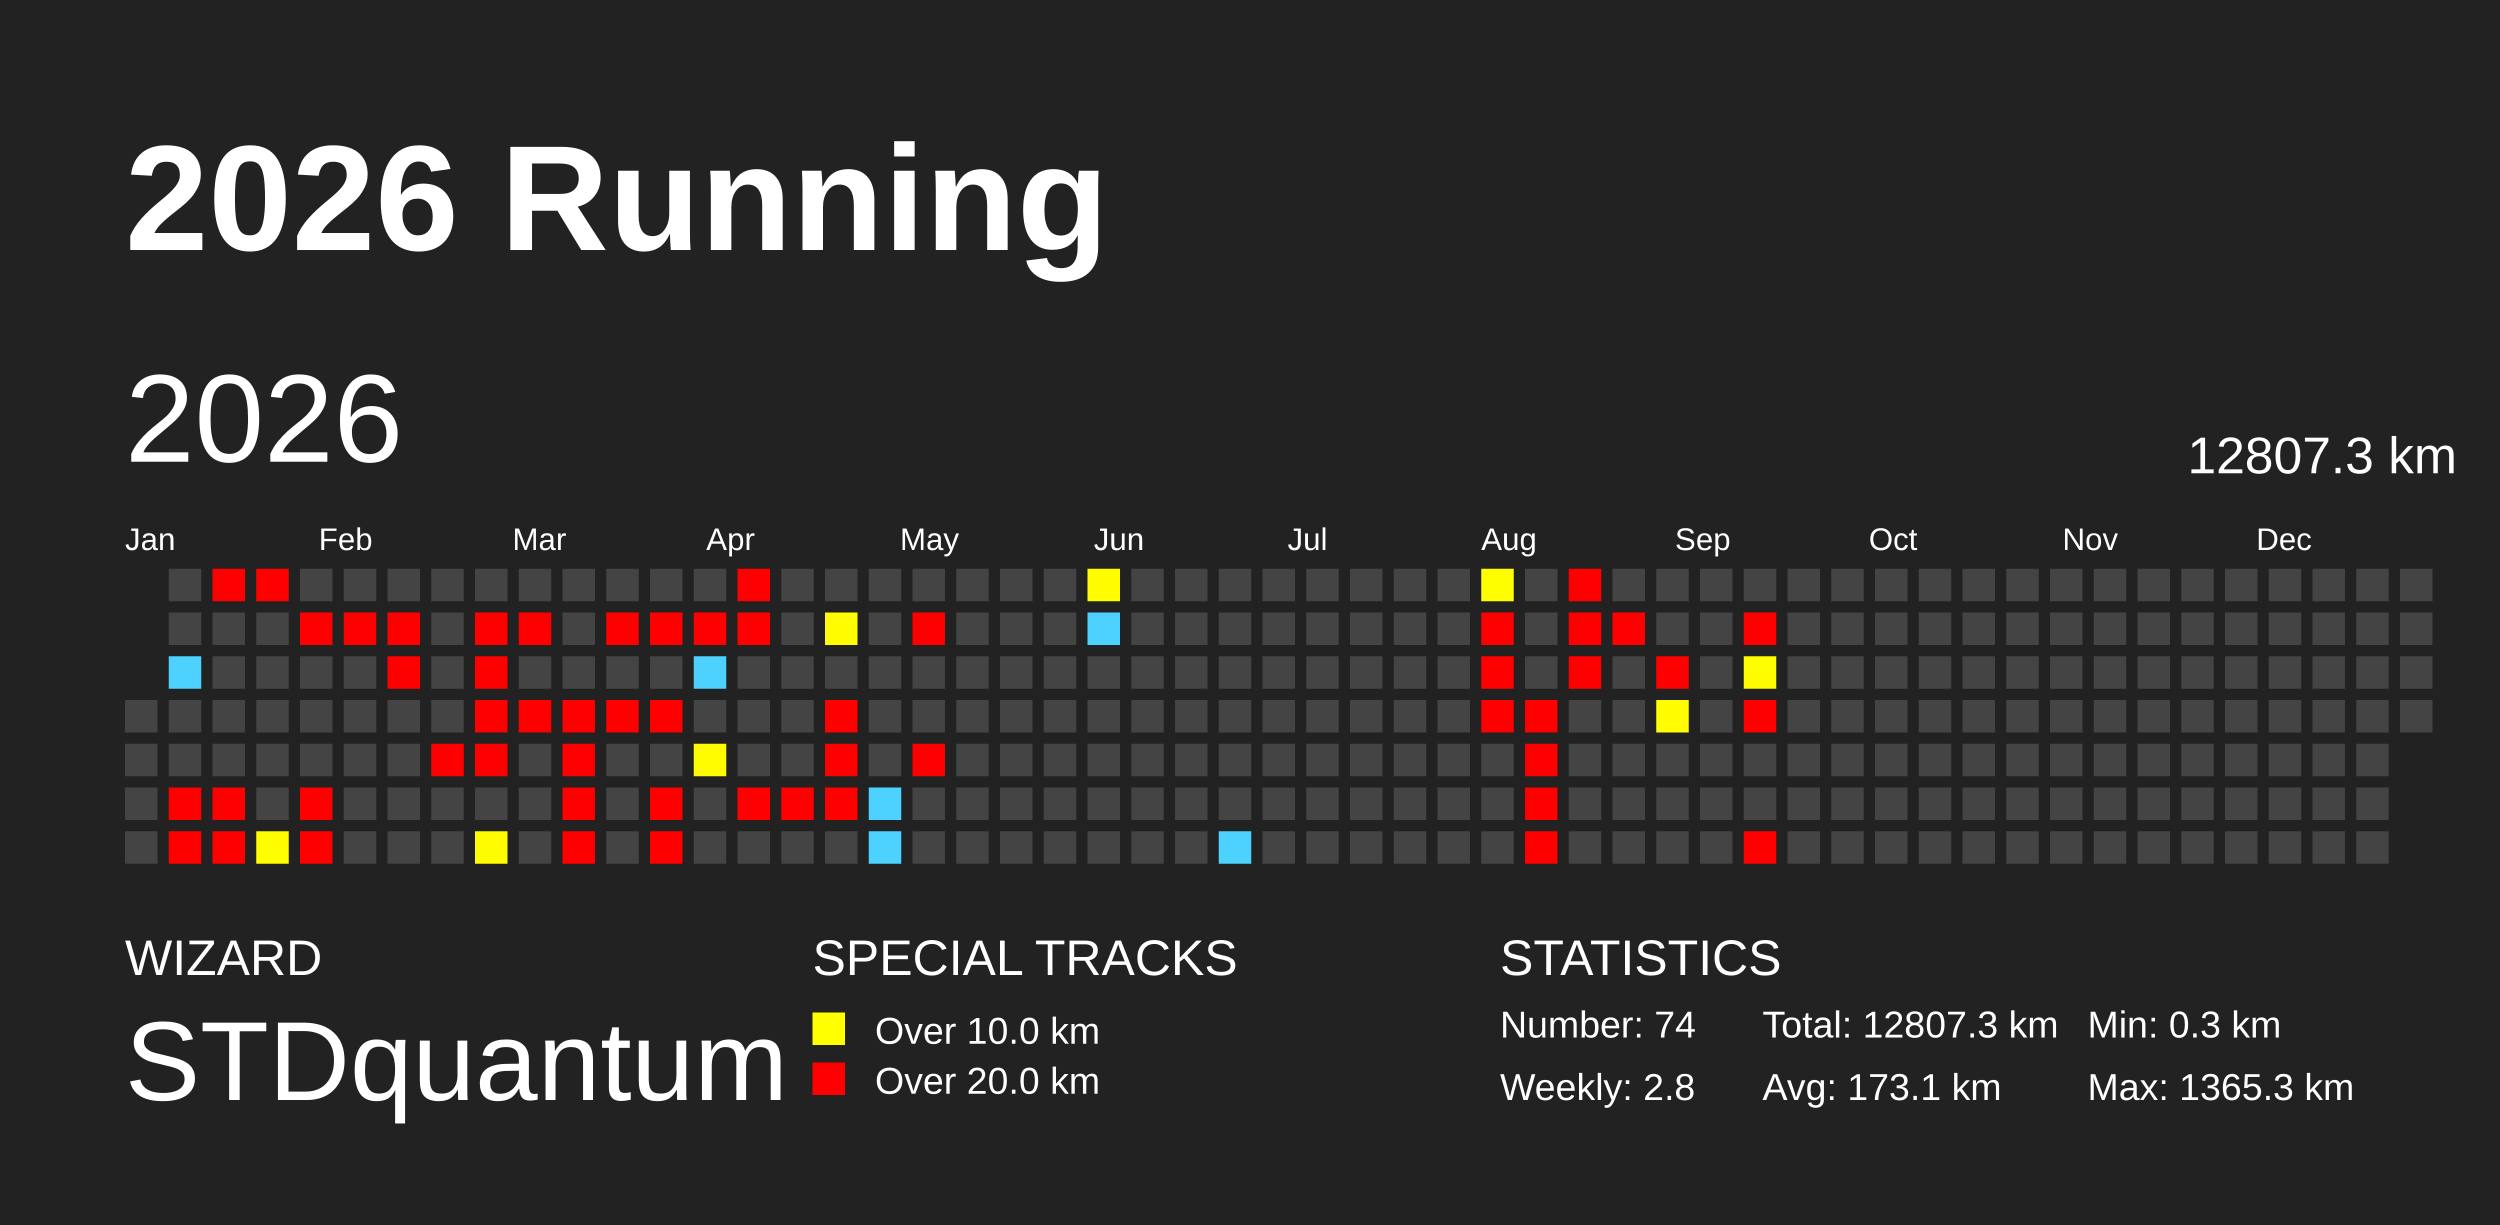
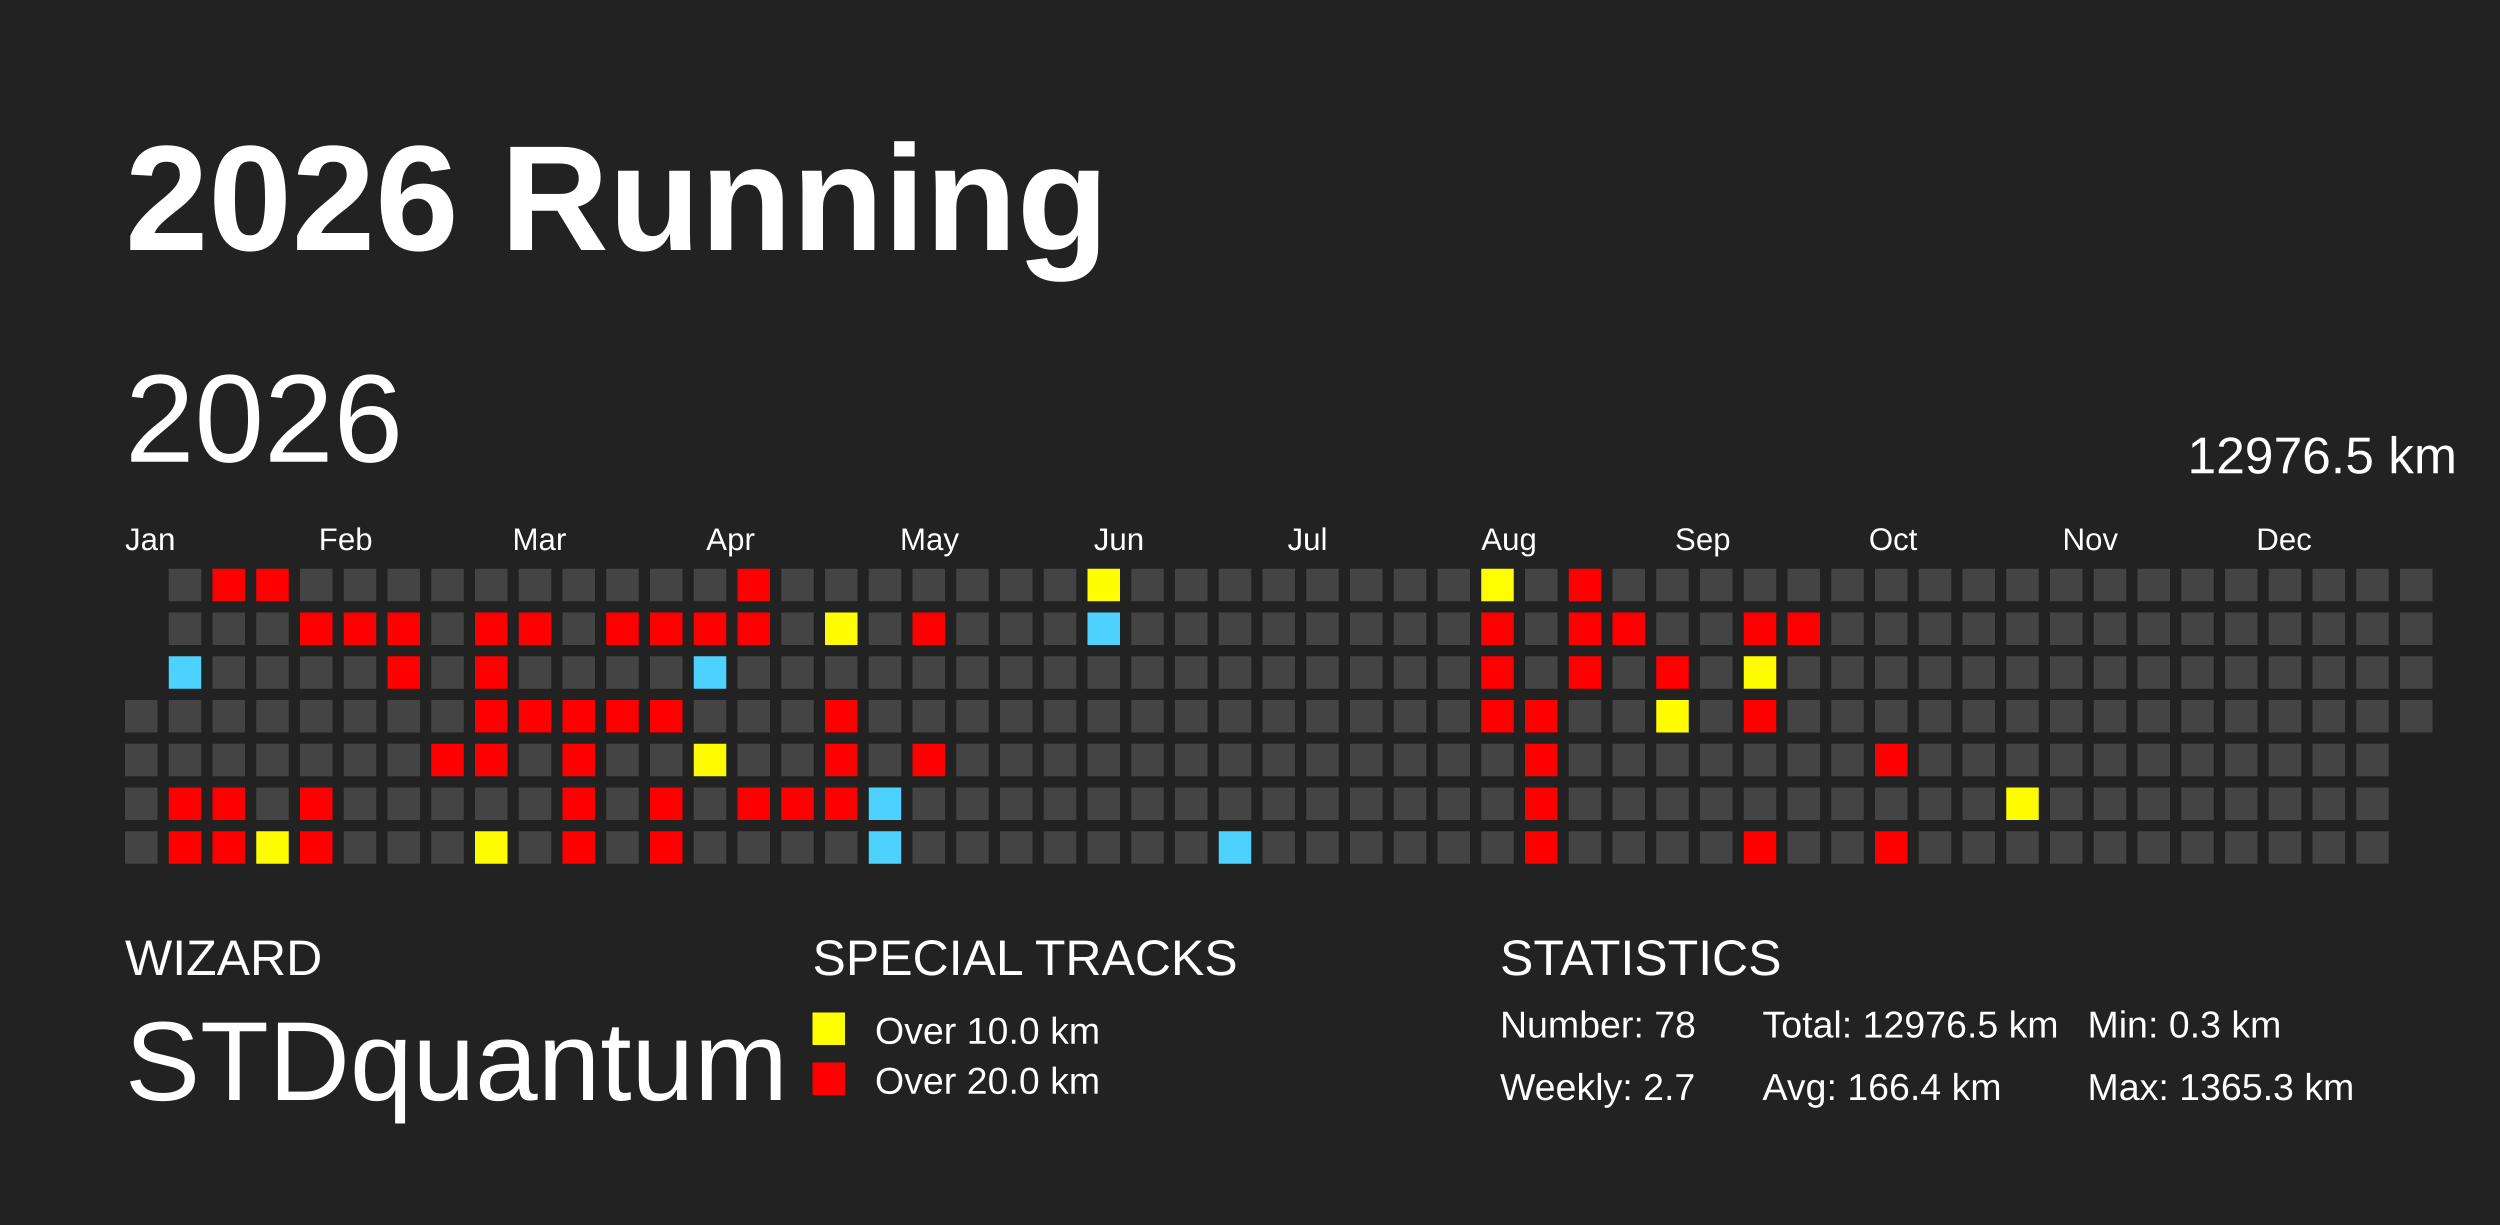
<svg xmlns="http://www.w3.org/2000/svg" baseProfile="full" height="98mm" version="1.1" viewBox="0,0,200,98" width="200mm">
  <defs />
  <rect fill="#222222" height="98" width="200" x="0" y="0" />
  <text fill="#FFFFFF" style="font-size:12px; font-family:Arial; font-weight:bold;" x="10" y="20">2026 Running</text>
  <text fill="#FFFFFF" style="font-size:4px; font-family:Arial" x="10" y="78">WIZARD</text>
  <text fill="#FFFFFF" style="font-size:9px; font-family:Arial" x="10" y="88">STDquantum</text>
  <text fill="#FFFFFF" style="font-size:4px; font-family:Arial" x="65" y="78">SPECIAL TRACKS</text>
  <rect fill="yellow" height="2.6" width="2.6" x="65" y="81" />
  <text fill="#FFFFFF" style="font-size:3px; font-family:Arial" x="70" y="83.5">Over 10.0 km</text>
  <rect fill="red" height="2.6" width="2.6" x="65" y="85" />
  <text fill="#FFFFFF" style="font-size:3px; font-family:Arial" x="70" y="87.5">Over 20.0 km</text>
  <text fill="#FFFFFF" style="font-size:4px; font-family:Arial" x="120" y="78">STATISTICS</text>
-   <text fill="#FFFFFF" style="font-size:3px; font-family:Arial" x="120" y="83">Number: 74</text>
-   <text fill="#FFFFFF" style="font-size:3px; font-family:Arial" x="120" y="88">Weekly: 2.8</text>
-   <text fill="#FFFFFF" style="font-size:3px; font-family:Arial" x="141" y="83">Total: 12807.3 km</text>
-   <text fill="#FFFFFF" style="font-size:3px; font-family:Arial" x="141" y="88">Avg: 173.1 km</text>
+   <text fill="#FFFFFF" style="font-size:3px; font-family:Arial" x="120" y="83">Number: 78</text>
+   <text fill="#FFFFFF" style="font-size:3px; font-family:Arial" x="120" y="88">Weekly: 2.7</text>
+   <text fill="#FFFFFF" style="font-size:3px; font-family:Arial" x="141" y="83">Total: 12976.5 km</text>
+   <text fill="#FFFFFF" style="font-size:3px; font-family:Arial" x="141" y="88">Avg: 166.4 km</text>
  <text fill="#FFFFFF" style="font-size:3px; font-family:Arial" x="167" y="83">Min: 0.3 km</text>
  <text fill="#FFFFFF" style="font-size:3px; font-family:Arial" x="167" y="88">Max: 1365.3 km</text>
  <text dominant-baseline="hanging" fill="#FFFFFF" style="font-size:10.0px; font-family:Arial;" x="10" y="30">2026</text>
-   <text dominant-baseline="hanging" fill="#FFFFFF" style="font-size:4.125px; font-family:Arial;" x="175" y="35">12807.3 km</text>
+   <text dominant-baseline="hanging" fill="#FFFFFF" style="font-size:4.125px; font-family:Arial;" x="175" y="35">12976.5 km</text>
  <text fill="#FFFFFF" style="font-size:2.5px; font-family:Arial" x="10.0" y="44">Jan</text>
  <text fill="#FFFFFF" style="font-size:2.5px; font-family:Arial" x="25.5" y="44">Feb</text>
  <text fill="#FFFFFF" style="font-size:2.5px; font-family:Arial" x="41.0" y="44">Mar</text>
  <text fill="#FFFFFF" style="font-size:2.5px; font-family:Arial" x="56.5" y="44">Apr</text>
  <text fill="#FFFFFF" style="font-size:2.5px; font-family:Arial" x="72.0" y="44">May</text>
  <text fill="#FFFFFF" style="font-size:2.5px; font-family:Arial" x="87.5" y="44">Jun</text>
  <text fill="#FFFFFF" style="font-size:2.5px; font-family:Arial" x="103.0" y="44">Jul</text>
  <text fill="#FFFFFF" style="font-size:2.5px; font-family:Arial" x="118.5" y="44">Aug</text>
  <text fill="#FFFFFF" style="font-size:2.5px; font-family:Arial" x="134.0" y="44">Sep</text>
  <text fill="#FFFFFF" style="font-size:2.5px; font-family:Arial" x="149.5" y="44">Oct</text>
  <text fill="#FFFFFF" style="font-size:2.5px; font-family:Arial" x="165.0" y="44">Nov</text>
  <text fill="#FFFFFF" style="font-size:2.5px; font-family:Arial" x="180.5" y="44">Dec</text>
  <rect fill="#444444" height="2.6" width="2.6" x="10.0" y="56.0" />
  <rect fill="#444444" height="2.6" width="2.6" x="10.0" y="59.5" />
  <rect fill="#444444" height="2.6" width="2.6" x="10.0" y="63.0" />
  <rect fill="#444444" height="2.6" width="2.6" x="10.0" y="66.5" />
  <rect fill="#444444" height="2.6" width="2.6" x="13.5" y="45.5" />
  <rect fill="#444444" height="2.6" width="2.6" x="13.5" y="49.0" />
  <rect fill="#4dd2ff" height="2.6" width="2.6" x="13.5" y="52.5" />
  <rect fill="#444444" height="2.6" width="2.6" x="13.5" y="56.0" />
  <rect fill="#444444" height="2.6" width="2.6" x="13.5" y="59.5" />
  <rect fill="red" height="2.6" width="2.6" x="13.5" y="63.0" />
  <rect fill="red" height="2.6" width="2.6" x="13.5" y="66.5" />
  <rect fill="red" height="2.6" width="2.6" x="17.0" y="45.5" />
  <rect fill="#444444" height="2.6" width="2.6" x="17.0" y="49.0" />
  <rect fill="#444444" height="2.6" width="2.6" x="17.0" y="52.5" />
  <rect fill="#444444" height="2.6" width="2.6" x="17.0" y="56.0" />
  <rect fill="#444444" height="2.6" width="2.6" x="17.0" y="59.5" />
  <rect fill="red" height="2.6" width="2.6" x="17.0" y="63.0" />
  <rect fill="red" height="2.6" width="2.6" x="17.0" y="66.5" />
  <rect fill="red" height="2.6" width="2.6" x="20.5" y="45.5" />
  <rect fill="#444444" height="2.6" width="2.6" x="20.5" y="49.0" />
  <rect fill="#444444" height="2.6" width="2.6" x="20.5" y="52.5" />
  <rect fill="#444444" height="2.6" width="2.6" x="20.5" y="56.0" />
  <rect fill="#444444" height="2.6" width="2.6" x="20.5" y="59.5" />
  <rect fill="#444444" height="2.6" width="2.6" x="20.5" y="63.0" />
  <rect fill="#fffd00" height="2.6" width="2.6" x="20.5" y="66.5" />
  <rect fill="#444444" height="2.6" width="2.6" x="24.0" y="45.5" />
  <rect fill="red" height="2.6" width="2.6" x="24.0" y="49.0" />
  <rect fill="#444444" height="2.6" width="2.6" x="24.0" y="52.5" />
  <rect fill="#444444" height="2.6" width="2.6" x="24.0" y="56.0" />
  <rect fill="#444444" height="2.6" width="2.6" x="24.0" y="59.5" />
  <rect fill="red" height="2.6" width="2.6" x="24.0" y="63.0" />
  <rect fill="red" height="2.6" width="2.6" x="24.0" y="66.5" />
  <rect fill="#444444" height="2.6" width="2.6" x="27.5" y="45.5" />
  <rect fill="red" height="2.6" width="2.6" x="27.5" y="49.0" />
  <rect fill="#444444" height="2.6" width="2.6" x="27.5" y="52.5" />
  <rect fill="#444444" height="2.6" width="2.6" x="27.5" y="56.0" />
  <rect fill="#444444" height="2.6" width="2.6" x="27.5" y="59.5" />
  <rect fill="#444444" height="2.6" width="2.6" x="27.5" y="63.0" />
  <rect fill="#444444" height="2.6" width="2.6" x="27.5" y="66.5" />
  <rect fill="#444444" height="2.6" width="2.6" x="31.0" y="45.5" />
  <rect fill="red" height="2.6" width="2.6" x="31.0" y="49.0" />
  <rect fill="red" height="2.6" width="2.6" x="31.0" y="52.5" />
  <rect fill="#444444" height="2.6" width="2.6" x="31.0" y="56.0" />
  <rect fill="#444444" height="2.6" width="2.6" x="31.0" y="59.5" />
  <rect fill="#444444" height="2.6" width="2.6" x="31.0" y="63.0" />
  <rect fill="#444444" height="2.6" width="2.6" x="31.0" y="66.5" />
  <rect fill="#444444" height="2.6" width="2.6" x="34.5" y="45.5" />
  <rect fill="#444444" height="2.6" width="2.6" x="34.5" y="49.0" />
  <rect fill="#444444" height="2.6" width="2.6" x="34.5" y="52.5" />
  <rect fill="#444444" height="2.6" width="2.6" x="34.5" y="56.0" />
  <rect fill="red" height="2.6" width="2.6" x="34.5" y="59.5" />
  <rect fill="#444444" height="2.6" width="2.6" x="34.5" y="63.0" />
  <rect fill="#444444" height="2.6" width="2.6" x="34.5" y="66.5" />
  <rect fill="#444444" height="2.6" width="2.6" x="38.0" y="45.5" />
  <rect fill="red" height="2.6" width="2.6" x="38.0" y="49.0" />
  <rect fill="red" height="2.6" width="2.6" x="38.0" y="52.5" />
  <rect fill="red" height="2.6" width="2.6" x="38.0" y="56.0" />
  <rect fill="red" height="2.6" width="2.6" x="38.0" y="59.5" />
  <rect fill="#444444" height="2.6" width="2.6" x="38.0" y="63.0" />
  <rect fill="#fffc00" height="2.6" width="2.6" x="38.0" y="66.5" />
  <rect fill="#444444" height="2.6" width="2.6" x="41.5" y="45.5" />
  <rect fill="red" height="2.6" width="2.6" x="41.5" y="49.0" />
  <rect fill="#444444" height="2.6" width="2.6" x="41.5" y="52.5" />
  <rect fill="red" height="2.6" width="2.6" x="41.5" y="56.0" />
  <rect fill="#444444" height="2.6" width="2.6" x="41.5" y="59.5" />
  <rect fill="#444444" height="2.6" width="2.6" x="41.5" y="63.0" />
  <rect fill="#444444" height="2.6" width="2.6" x="41.5" y="66.5" />
  <rect fill="#444444" height="2.6" width="2.6" x="45.0" y="45.5" />
  <rect fill="#444444" height="2.6" width="2.6" x="45.0" y="49.0" />
  <rect fill="#444444" height="2.6" width="2.6" x="45.0" y="52.5" />
  <rect fill="red" height="2.6" width="2.6" x="45.0" y="56.0" />
  <rect fill="red" height="2.6" width="2.6" x="45.0" y="59.5" />
  <rect fill="red" height="2.6" width="2.6" x="45.0" y="63.0" />
  <rect fill="red" height="2.6" width="2.6" x="45.0" y="66.5" />
  <rect fill="#444444" height="2.6" width="2.6" x="48.5" y="45.5" />
  <rect fill="red" height="2.6" width="2.6" x="48.5" y="49.0" />
  <rect fill="#444444" height="2.6" width="2.6" x="48.5" y="52.5" />
  <rect fill="red" height="2.6" width="2.6" x="48.5" y="56.0" />
  <rect fill="#444444" height="2.6" width="2.6" x="48.5" y="59.5" />
  <rect fill="#444444" height="2.6" width="2.6" x="48.5" y="63.0" />
  <rect fill="#444444" height="2.6" width="2.6" x="48.5" y="66.5" />
  <rect fill="#444444" height="2.6" width="2.6" x="52.0" y="45.5" />
  <rect fill="red" height="2.6" width="2.6" x="52.0" y="49.0" />
  <rect fill="#444444" height="2.6" width="2.6" x="52.0" y="52.5" />
  <rect fill="red" height="2.6" width="2.6" x="52.0" y="56.0" />
  <rect fill="#444444" height="2.6" width="2.6" x="52.0" y="59.5" />
  <rect fill="red" height="2.6" width="2.6" x="52.0" y="63.0" />
  <rect fill="red" height="2.6" width="2.6" x="52.0" y="66.5" />
  <rect fill="#444444" height="2.6" width="2.6" x="55.5" y="45.5" />
  <rect fill="red" height="2.6" width="2.6" x="55.5" y="49.0" />
  <rect fill="#4dd2ff" height="2.6" width="2.6" x="55.5" y="52.5" />
  <rect fill="#444444" height="2.6" width="2.6" x="55.5" y="56.0" />
  <rect fill="#fffc00" height="2.6" width="2.6" x="55.5" y="59.5" />
  <rect fill="#444444" height="2.6" width="2.6" x="55.5" y="63.0" />
  <rect fill="#444444" height="2.6" width="2.6" x="55.5" y="66.5" />
  <rect fill="red" height="2.6" width="2.6" x="59.0" y="45.5" />
  <rect fill="red" height="2.6" width="2.6" x="59.0" y="49.0" />
  <rect fill="#444444" height="2.6" width="2.6" x="59.0" y="52.5" />
  <rect fill="#444444" height="2.6" width="2.6" x="59.0" y="56.0" />
  <rect fill="#444444" height="2.6" width="2.6" x="59.0" y="59.5" />
  <rect fill="red" height="2.6" width="2.6" x="59.0" y="63.0" />
  <rect fill="#444444" height="2.6" width="2.6" x="59.0" y="66.5" />
  <rect fill="#444444" height="2.6" width="2.6" x="62.5" y="45.5" />
  <rect fill="#444444" height="2.6" width="2.6" x="62.5" y="49.0" />
  <rect fill="#444444" height="2.6" width="2.6" x="62.5" y="52.5" />
  <rect fill="#444444" height="2.6" width="2.6" x="62.5" y="56.0" />
  <rect fill="#444444" height="2.6" width="2.6" x="62.5" y="59.5" />
  <rect fill="red" height="2.6" width="2.6" x="62.5" y="63.0" />
  <rect fill="#444444" height="2.6" width="2.6" x="62.5" y="66.5" />
  <rect fill="#444444" height="2.6" width="2.6" x="66.0" y="45.5" />
  <rect fill="#fffd00" height="2.6" width="2.6" x="66.0" y="49.0" />
  <rect fill="#444444" height="2.6" width="2.6" x="66.0" y="52.5" />
  <rect fill="red" height="2.6" width="2.6" x="66.0" y="56.0" />
  <rect fill="red" height="2.6" width="2.6" x="66.0" y="59.5" />
  <rect fill="red" height="2.6" width="2.6" x="66.0" y="63.0" />
  <rect fill="#444444" height="2.6" width="2.6" x="66.0" y="66.5" />
  <rect fill="#444444" height="2.6" width="2.6" x="69.5" y="45.5" />
  <rect fill="#444444" height="2.6" width="2.6" x="69.5" y="49.0" />
  <rect fill="#444444" height="2.6" width="2.6" x="69.5" y="52.5" />
  <rect fill="#444444" height="2.6" width="2.6" x="69.5" y="56.0" />
  <rect fill="#444444" height="2.6" width="2.6" x="69.5" y="59.5" />
  <rect fill="#4dd2ff" height="2.6" width="2.6" x="69.5" y="63.0" />
  <rect fill="#4dd2ff" height="2.6" width="2.6" x="69.5" y="66.5" />
  <rect fill="#444444" height="2.6" width="2.6" x="73.0" y="45.5" />
  <rect fill="red" height="2.6" width="2.6" x="73.0" y="49.0" />
  <rect fill="#444444" height="2.6" width="2.6" x="73.0" y="52.5" />
  <rect fill="#444444" height="2.6" width="2.6" x="73.0" y="56.0" />
  <rect fill="red" height="2.6" width="2.6" x="73.0" y="59.5" />
  <rect fill="#444444" height="2.6" width="2.6" x="73.0" y="63.0" />
  <rect fill="#444444" height="2.6" width="2.6" x="73.0" y="66.5" />
  <rect fill="#444444" height="2.6" width="2.6" x="76.5" y="45.5" />
  <rect fill="#444444" height="2.6" width="2.6" x="76.5" y="49.0" />
  <rect fill="#444444" height="2.6" width="2.6" x="76.5" y="52.5" />
  <rect fill="#444444" height="2.6" width="2.6" x="76.5" y="56.0" />
  <rect fill="#444444" height="2.6" width="2.6" x="76.5" y="59.5" />
  <rect fill="#444444" height="2.6" width="2.6" x="76.5" y="63.0" />
  <rect fill="#444444" height="2.6" width="2.6" x="76.5" y="66.5" />
  <rect fill="#444444" height="2.6" width="2.6" x="80.0" y="45.5" />
  <rect fill="#444444" height="2.6" width="2.6" x="80.0" y="49.0" />
  <rect fill="#444444" height="2.6" width="2.6" x="80.0" y="52.5" />
  <rect fill="#444444" height="2.6" width="2.6" x="80.0" y="56.0" />
  <rect fill="#444444" height="2.6" width="2.6" x="80.0" y="59.5" />
  <rect fill="#444444" height="2.6" width="2.6" x="80.0" y="63.0" />
  <rect fill="#444444" height="2.6" width="2.6" x="80.0" y="66.5" />
  <rect fill="#444444" height="2.6" width="2.6" x="83.5" y="45.5" />
  <rect fill="#444444" height="2.6" width="2.6" x="83.5" y="49.0" />
  <rect fill="#444444" height="2.6" width="2.6" x="83.5" y="52.5" />
  <rect fill="#444444" height="2.6" width="2.6" x="83.5" y="56.0" />
  <rect fill="#444444" height="2.6" width="2.6" x="83.5" y="59.5" />
  <rect fill="#444444" height="2.6" width="2.6" x="83.5" y="63.0" />
  <rect fill="#444444" height="2.6" width="2.6" x="83.5" y="66.5" />
  <rect fill="#fffd00" height="2.6" width="2.6" x="87.0" y="45.5" />
  <rect fill="#4dd2ff" height="2.6" width="2.6" x="87.0" y="49.0" />
  <rect fill="#444444" height="2.6" width="2.6" x="87.0" y="52.5" />
  <rect fill="#444444" height="2.6" width="2.6" x="87.0" y="56.0" />
  <rect fill="#444444" height="2.6" width="2.6" x="87.0" y="59.5" />
  <rect fill="#444444" height="2.6" width="2.6" x="87.0" y="63.0" />
  <rect fill="#444444" height="2.6" width="2.6" x="87.0" y="66.5" />
  <rect fill="#444444" height="2.6" width="2.6" x="90.5" y="45.5" />
  <rect fill="#444444" height="2.6" width="2.6" x="90.5" y="49.0" />
  <rect fill="#444444" height="2.6" width="2.6" x="90.5" y="52.5" />
  <rect fill="#444444" height="2.6" width="2.6" x="90.5" y="56.0" />
  <rect fill="#444444" height="2.6" width="2.6" x="90.5" y="59.5" />
  <rect fill="#444444" height="2.6" width="2.6" x="90.5" y="63.0" />
  <rect fill="#444444" height="2.6" width="2.6" x="90.5" y="66.5" />
  <rect fill="#444444" height="2.6" width="2.6" x="94.0" y="45.5" />
  <rect fill="#444444" height="2.6" width="2.6" x="94.0" y="49.0" />
  <rect fill="#444444" height="2.6" width="2.6" x="94.0" y="52.5" />
  <rect fill="#444444" height="2.6" width="2.6" x="94.0" y="56.0" />
  <rect fill="#444444" height="2.6" width="2.6" x="94.0" y="59.5" />
  <rect fill="#444444" height="2.6" width="2.6" x="94.0" y="63.0" />
  <rect fill="#444444" height="2.6" width="2.6" x="94.0" y="66.5" />
  <rect fill="#444444" height="2.6" width="2.6" x="97.5" y="45.5" />
  <rect fill="#444444" height="2.6" width="2.6" x="97.5" y="49.0" />
  <rect fill="#444444" height="2.6" width="2.6" x="97.5" y="52.5" />
  <rect fill="#444444" height="2.6" width="2.6" x="97.5" y="56.0" />
  <rect fill="#444444" height="2.6" width="2.6" x="97.5" y="59.5" />
  <rect fill="#444444" height="2.6" width="2.6" x="97.5" y="63.0" />
  <rect fill="#4dd2ff" height="2.6" width="2.6" x="97.5" y="66.5" />
  <rect fill="#444444" height="2.6" width="2.6" x="101.0" y="45.5" />
  <rect fill="#444444" height="2.6" width="2.6" x="101.0" y="49.0" />
  <rect fill="#444444" height="2.6" width="2.6" x="101.0" y="52.5" />
  <rect fill="#444444" height="2.6" width="2.6" x="101.0" y="56.0" />
  <rect fill="#444444" height="2.6" width="2.6" x="101.0" y="59.5" />
  <rect fill="#444444" height="2.6" width="2.6" x="101.0" y="63.0" />
  <rect fill="#444444" height="2.6" width="2.6" x="101.0" y="66.5" />
  <rect fill="#444444" height="2.6" width="2.6" x="104.5" y="45.5" />
  <rect fill="#444444" height="2.6" width="2.6" x="104.5" y="49.0" />
  <rect fill="#444444" height="2.6" width="2.6" x="104.5" y="52.5" />
  <rect fill="#444444" height="2.6" width="2.6" x="104.5" y="56.0" />
  <rect fill="#444444" height="2.6" width="2.6" x="104.5" y="59.5" />
  <rect fill="#444444" height="2.6" width="2.6" x="104.5" y="63.0" />
  <rect fill="#444444" height="2.6" width="2.6" x="104.5" y="66.5" />
  <rect fill="#444444" height="2.6" width="2.6" x="108.0" y="45.5" />
  <rect fill="#444444" height="2.6" width="2.6" x="108.0" y="49.0" />
  <rect fill="#444444" height="2.6" width="2.6" x="108.0" y="52.5" />
  <rect fill="#444444" height="2.6" width="2.6" x="108.0" y="56.0" />
  <rect fill="#444444" height="2.6" width="2.6" x="108.0" y="59.5" />
  <rect fill="#444444" height="2.6" width="2.6" x="108.0" y="63.0" />
  <rect fill="#444444" height="2.6" width="2.6" x="108.0" y="66.5" />
  <rect fill="#444444" height="2.6" width="2.6" x="111.5" y="45.5" />
  <rect fill="#444444" height="2.6" width="2.6" x="111.5" y="49.0" />
  <rect fill="#444444" height="2.6" width="2.6" x="111.5" y="52.5" />
  <rect fill="#444444" height="2.6" width="2.6" x="111.5" y="56.0" />
  <rect fill="#444444" height="2.6" width="2.6" x="111.5" y="59.5" />
  <rect fill="#444444" height="2.6" width="2.6" x="111.5" y="63.0" />
  <rect fill="#444444" height="2.6" width="2.6" x="111.5" y="66.5" />
  <rect fill="#444444" height="2.6" width="2.6" x="115.0" y="45.5" />
  <rect fill="#444444" height="2.6" width="2.6" x="115.0" y="49.0" />
  <rect fill="#444444" height="2.6" width="2.6" x="115.0" y="52.5" />
  <rect fill="#444444" height="2.6" width="2.6" x="115.0" y="56.0" />
  <rect fill="#444444" height="2.6" width="2.6" x="115.0" y="59.5" />
  <rect fill="#444444" height="2.6" width="2.6" x="115.0" y="63.0" />
  <rect fill="#444444" height="2.6" width="2.6" x="115.0" y="66.5" />
  <rect fill="#fffe00" height="2.6" width="2.6" x="118.5" y="45.5" />
  <rect fill="red" height="2.6" width="2.6" x="118.5" y="49.0" />
  <rect fill="red" height="2.6" width="2.6" x="118.5" y="52.5" />
  <rect fill="red" height="2.6" width="2.6" x="118.5" y="56.0" />
  <rect fill="#444444" height="2.6" width="2.6" x="118.5" y="59.5" />
  <rect fill="#444444" height="2.6" width="2.6" x="118.5" y="63.0" />
  <rect fill="#444444" height="2.6" width="2.6" x="118.5" y="66.5" />
  <rect fill="#444444" height="2.6" width="2.6" x="122.0" y="45.5" />
  <rect fill="#444444" height="2.6" width="2.6" x="122.0" y="49.0" />
  <rect fill="#444444" height="2.6" width="2.6" x="122.0" y="52.5" />
  <rect fill="red" height="2.6" width="2.6" x="122.0" y="56.0" />
  <rect fill="red" height="2.6" width="2.6" x="122.0" y="59.5" />
  <rect fill="red" height="2.6" width="2.6" x="122.0" y="63.0" />
  <rect fill="red" height="2.6" width="2.6" x="122.0" y="66.5" />
  <rect fill="red" height="2.6" width="2.6" x="125.5" y="45.5" />
  <rect fill="red" height="2.6" width="2.6" x="125.5" y="49.0" />
  <rect fill="red" height="2.6" width="2.6" x="125.5" y="52.5" />
  <rect fill="#444444" height="2.6" width="2.6" x="125.5" y="56.0" />
  <rect fill="#444444" height="2.6" width="2.6" x="125.5" y="59.5" />
  <rect fill="#444444" height="2.6" width="2.6" x="125.5" y="63.0" />
  <rect fill="#444444" height="2.6" width="2.6" x="125.5" y="66.5" />
  <rect fill="#444444" height="2.6" width="2.6" x="129.0" y="45.5" />
  <rect fill="red" height="2.6" width="2.6" x="129.0" y="49.0" />
  <rect fill="#444444" height="2.6" width="2.6" x="129.0" y="52.5" />
  <rect fill="#444444" height="2.6" width="2.6" x="129.0" y="56.0" />
  <rect fill="#444444" height="2.6" width="2.6" x="129.0" y="59.5" />
  <rect fill="#444444" height="2.6" width="2.6" x="129.0" y="63.0" />
  <rect fill="#444444" height="2.6" width="2.6" x="129.0" y="66.5" />
  <rect fill="#444444" height="2.6" width="2.6" x="132.5" y="45.5" />
  <rect fill="#444444" height="2.6" width="2.6" x="132.5" y="49.0" />
  <rect fill="red" height="2.6" width="2.6" x="132.5" y="52.5" />
  <rect fill="#fffd00" height="2.6" width="2.6" x="132.5" y="56.0" />
  <rect fill="#444444" height="2.6" width="2.6" x="132.5" y="59.5" />
  <rect fill="#444444" height="2.6" width="2.6" x="132.5" y="63.0" />
  <rect fill="#444444" height="2.6" width="2.6" x="132.5" y="66.5" />
  <rect fill="#444444" height="2.6" width="2.6" x="136.0" y="45.5" />
  <rect fill="#444444" height="2.6" width="2.6" x="136.0" y="49.0" />
  <rect fill="#444444" height="2.6" width="2.6" x="136.0" y="52.5" />
  <rect fill="#444444" height="2.6" width="2.6" x="136.0" y="56.0" />
  <rect fill="#444444" height="2.6" width="2.6" x="136.0" y="59.5" />
  <rect fill="#444444" height="2.6" width="2.6" x="136.0" y="63.0" />
  <rect fill="#444444" height="2.6" width="2.6" x="136.0" y="66.5" />
  <rect fill="#444444" height="2.6" width="2.6" x="139.5" y="45.5" />
  <rect fill="red" height="2.6" width="2.6" x="139.5" y="49.0" />
  <rect fill="#fffd00" height="2.6" width="2.6" x="139.5" y="52.5" />
  <rect fill="red" height="2.6" width="2.6" x="139.5" y="56.0" />
  <rect fill="#444444" height="2.6" width="2.6" x="139.5" y="59.5" />
  <rect fill="#444444" height="2.6" width="2.6" x="139.5" y="63.0" />
  <rect fill="red" height="2.6" width="2.6" x="139.5" y="66.5" />
  <rect fill="#444444" height="2.6" width="2.6" x="143.0" y="45.5" />
-   <rect fill="#444444" height="2.6" width="2.6" x="143.0" y="49.0" />
+   <rect fill="red" height="2.6" width="2.6" x="143.0" y="49.0" />
  <rect fill="#444444" height="2.6" width="2.6" x="143.0" y="52.5" />
  <rect fill="#444444" height="2.6" width="2.6" x="143.0" y="56.0" />
  <rect fill="#444444" height="2.6" width="2.6" x="143.0" y="59.5" />
  <rect fill="#444444" height="2.6" width="2.6" x="143.0" y="63.0" />
  <rect fill="#444444" height="2.6" width="2.6" x="143.0" y="66.5" />
  <rect fill="#444444" height="2.6" width="2.6" x="146.5" y="45.5" />
  <rect fill="#444444" height="2.6" width="2.6" x="146.5" y="49.0" />
  <rect fill="#444444" height="2.6" width="2.6" x="146.5" y="52.5" />
  <rect fill="#444444" height="2.6" width="2.6" x="146.5" y="56.0" />
  <rect fill="#444444" height="2.6" width="2.6" x="146.5" y="59.5" />
  <rect fill="#444444" height="2.6" width="2.6" x="146.5" y="63.0" />
  <rect fill="#444444" height="2.6" width="2.6" x="146.5" y="66.5" />
  <rect fill="#444444" height="2.6" width="2.6" x="150.0" y="45.5" />
  <rect fill="#444444" height="2.6" width="2.6" x="150.0" y="49.0" />
  <rect fill="#444444" height="2.6" width="2.6" x="150.0" y="52.5" />
  <rect fill="#444444" height="2.6" width="2.6" x="150.0" y="56.0" />
-   <rect fill="#444444" height="2.6" width="2.6" x="150.0" y="59.5" />
+   <rect fill="red" height="2.6" width="2.6" x="150.0" y="59.5" />
  <rect fill="#444444" height="2.6" width="2.6" x="150.0" y="63.0" />
-   <rect fill="#444444" height="2.6" width="2.6" x="150.0" y="66.5" />
+   <rect fill="red" height="2.6" width="2.6" x="150.0" y="66.5" />
  <rect fill="#444444" height="2.6" width="2.6" x="153.5" y="45.5" />
  <rect fill="#444444" height="2.6" width="2.6" x="153.5" y="49.0" />
  <rect fill="#444444" height="2.6" width="2.6" x="153.5" y="52.5" />
  <rect fill="#444444" height="2.6" width="2.6" x="153.5" y="56.0" />
  <rect fill="#444444" height="2.6" width="2.6" x="153.5" y="59.5" />
  <rect fill="#444444" height="2.6" width="2.6" x="153.5" y="63.0" />
  <rect fill="#444444" height="2.6" width="2.6" x="153.5" y="66.5" />
  <rect fill="#444444" height="2.6" width="2.6" x="157.0" y="45.5" />
  <rect fill="#444444" height="2.6" width="2.6" x="157.0" y="49.0" />
  <rect fill="#444444" height="2.6" width="2.6" x="157.0" y="52.5" />
  <rect fill="#444444" height="2.6" width="2.6" x="157.0" y="56.0" />
  <rect fill="#444444" height="2.6" width="2.6" x="157.0" y="59.5" />
  <rect fill="#444444" height="2.6" width="2.6" x="157.0" y="63.0" />
  <rect fill="#444444" height="2.6" width="2.6" x="157.0" y="66.5" />
  <rect fill="#444444" height="2.6" width="2.6" x="160.5" y="45.5" />
  <rect fill="#444444" height="2.6" width="2.6" x="160.5" y="49.0" />
  <rect fill="#444444" height="2.6" width="2.6" x="160.5" y="52.5" />
  <rect fill="#444444" height="2.6" width="2.6" x="160.5" y="56.0" />
  <rect fill="#444444" height="2.6" width="2.6" x="160.5" y="59.5" />
-   <rect fill="#444444" height="2.6" width="2.6" x="160.5" y="63.0" />
+   <rect fill="#fffc00" height="2.6" width="2.6" x="160.5" y="63.0" />
  <rect fill="#444444" height="2.6" width="2.6" x="160.5" y="66.5" />
  <rect fill="#444444" height="2.6" width="2.6" x="164.0" y="45.5" />
  <rect fill="#444444" height="2.6" width="2.6" x="164.0" y="49.0" />
  <rect fill="#444444" height="2.6" width="2.6" x="164.0" y="52.5" />
  <rect fill="#444444" height="2.6" width="2.6" x="164.0" y="56.0" />
  <rect fill="#444444" height="2.6" width="2.6" x="164.0" y="59.5" />
  <rect fill="#444444" height="2.6" width="2.6" x="164.0" y="63.0" />
  <rect fill="#444444" height="2.6" width="2.6" x="164.0" y="66.5" />
  <rect fill="#444444" height="2.6" width="2.6" x="167.5" y="45.5" />
  <rect fill="#444444" height="2.6" width="2.6" x="167.5" y="49.0" />
  <rect fill="#444444" height="2.6" width="2.6" x="167.5" y="52.5" />
  <rect fill="#444444" height="2.6" width="2.6" x="167.5" y="56.0" />
  <rect fill="#444444" height="2.6" width="2.6" x="167.5" y="59.5" />
  <rect fill="#444444" height="2.6" width="2.6" x="167.5" y="63.0" />
  <rect fill="#444444" height="2.6" width="2.6" x="167.5" y="66.5" />
  <rect fill="#444444" height="2.6" width="2.6" x="171.0" y="45.5" />
  <rect fill="#444444" height="2.6" width="2.6" x="171.0" y="49.0" />
  <rect fill="#444444" height="2.6" width="2.6" x="171.0" y="52.5" />
  <rect fill="#444444" height="2.6" width="2.6" x="171.0" y="56.0" />
  <rect fill="#444444" height="2.6" width="2.6" x="171.0" y="59.5" />
  <rect fill="#444444" height="2.6" width="2.6" x="171.0" y="63.0" />
  <rect fill="#444444" height="2.6" width="2.6" x="171.0" y="66.5" />
  <rect fill="#444444" height="2.6" width="2.6" x="174.5" y="45.5" />
  <rect fill="#444444" height="2.6" width="2.6" x="174.5" y="49.0" />
  <rect fill="#444444" height="2.6" width="2.6" x="174.5" y="52.5" />
  <rect fill="#444444" height="2.6" width="2.6" x="174.5" y="56.0" />
  <rect fill="#444444" height="2.6" width="2.6" x="174.5" y="59.5" />
  <rect fill="#444444" height="2.6" width="2.6" x="174.5" y="63.0" />
  <rect fill="#444444" height="2.6" width="2.6" x="174.5" y="66.5" />
  <rect fill="#444444" height="2.6" width="2.6" x="178.0" y="45.5" />
  <rect fill="#444444" height="2.6" width="2.6" x="178.0" y="49.0" />
  <rect fill="#444444" height="2.6" width="2.6" x="178.0" y="52.5" />
  <rect fill="#444444" height="2.6" width="2.6" x="178.0" y="56.0" />
  <rect fill="#444444" height="2.6" width="2.6" x="178.0" y="59.5" />
  <rect fill="#444444" height="2.6" width="2.6" x="178.0" y="63.0" />
  <rect fill="#444444" height="2.6" width="2.6" x="178.0" y="66.5" />
  <rect fill="#444444" height="2.6" width="2.6" x="181.5" y="45.5" />
  <rect fill="#444444" height="2.6" width="2.6" x="181.5" y="49.0" />
  <rect fill="#444444" height="2.6" width="2.6" x="181.5" y="52.5" />
  <rect fill="#444444" height="2.6" width="2.6" x="181.5" y="56.0" />
  <rect fill="#444444" height="2.6" width="2.6" x="181.5" y="59.5" />
  <rect fill="#444444" height="2.6" width="2.6" x="181.5" y="63.0" />
  <rect fill="#444444" height="2.6" width="2.6" x="181.5" y="66.5" />
  <rect fill="#444444" height="2.6" width="2.6" x="185.0" y="45.5" />
  <rect fill="#444444" height="2.6" width="2.6" x="185.0" y="49.0" />
  <rect fill="#444444" height="2.6" width="2.6" x="185.0" y="52.5" />
  <rect fill="#444444" height="2.6" width="2.6" x="185.0" y="56.0" />
  <rect fill="#444444" height="2.6" width="2.6" x="185.0" y="59.5" />
  <rect fill="#444444" height="2.6" width="2.6" x="185.0" y="63.0" />
  <rect fill="#444444" height="2.6" width="2.6" x="185.0" y="66.5" />
  <rect fill="#444444" height="2.6" width="2.6" x="188.5" y="45.5" />
  <rect fill="#444444" height="2.6" width="2.6" x="188.5" y="49.0" />
  <rect fill="#444444" height="2.6" width="2.6" x="188.5" y="52.5" />
  <rect fill="#444444" height="2.6" width="2.6" x="188.5" y="56.0" />
  <rect fill="#444444" height="2.6" width="2.6" x="188.5" y="59.5" />
  <rect fill="#444444" height="2.6" width="2.6" x="188.5" y="63.0" />
  <rect fill="#444444" height="2.6" width="2.6" x="188.5" y="66.5" />
  <rect fill="#444444" height="2.6" width="2.6" x="192.0" y="45.5" />
  <rect fill="#444444" height="2.6" width="2.6" x="192.0" y="49.0" />
  <rect fill="#444444" height="2.6" width="2.6" x="192.0" y="52.5" />
  <rect fill="#444444" height="2.6" width="2.6" x="192.0" y="56.0" />
</svg>
